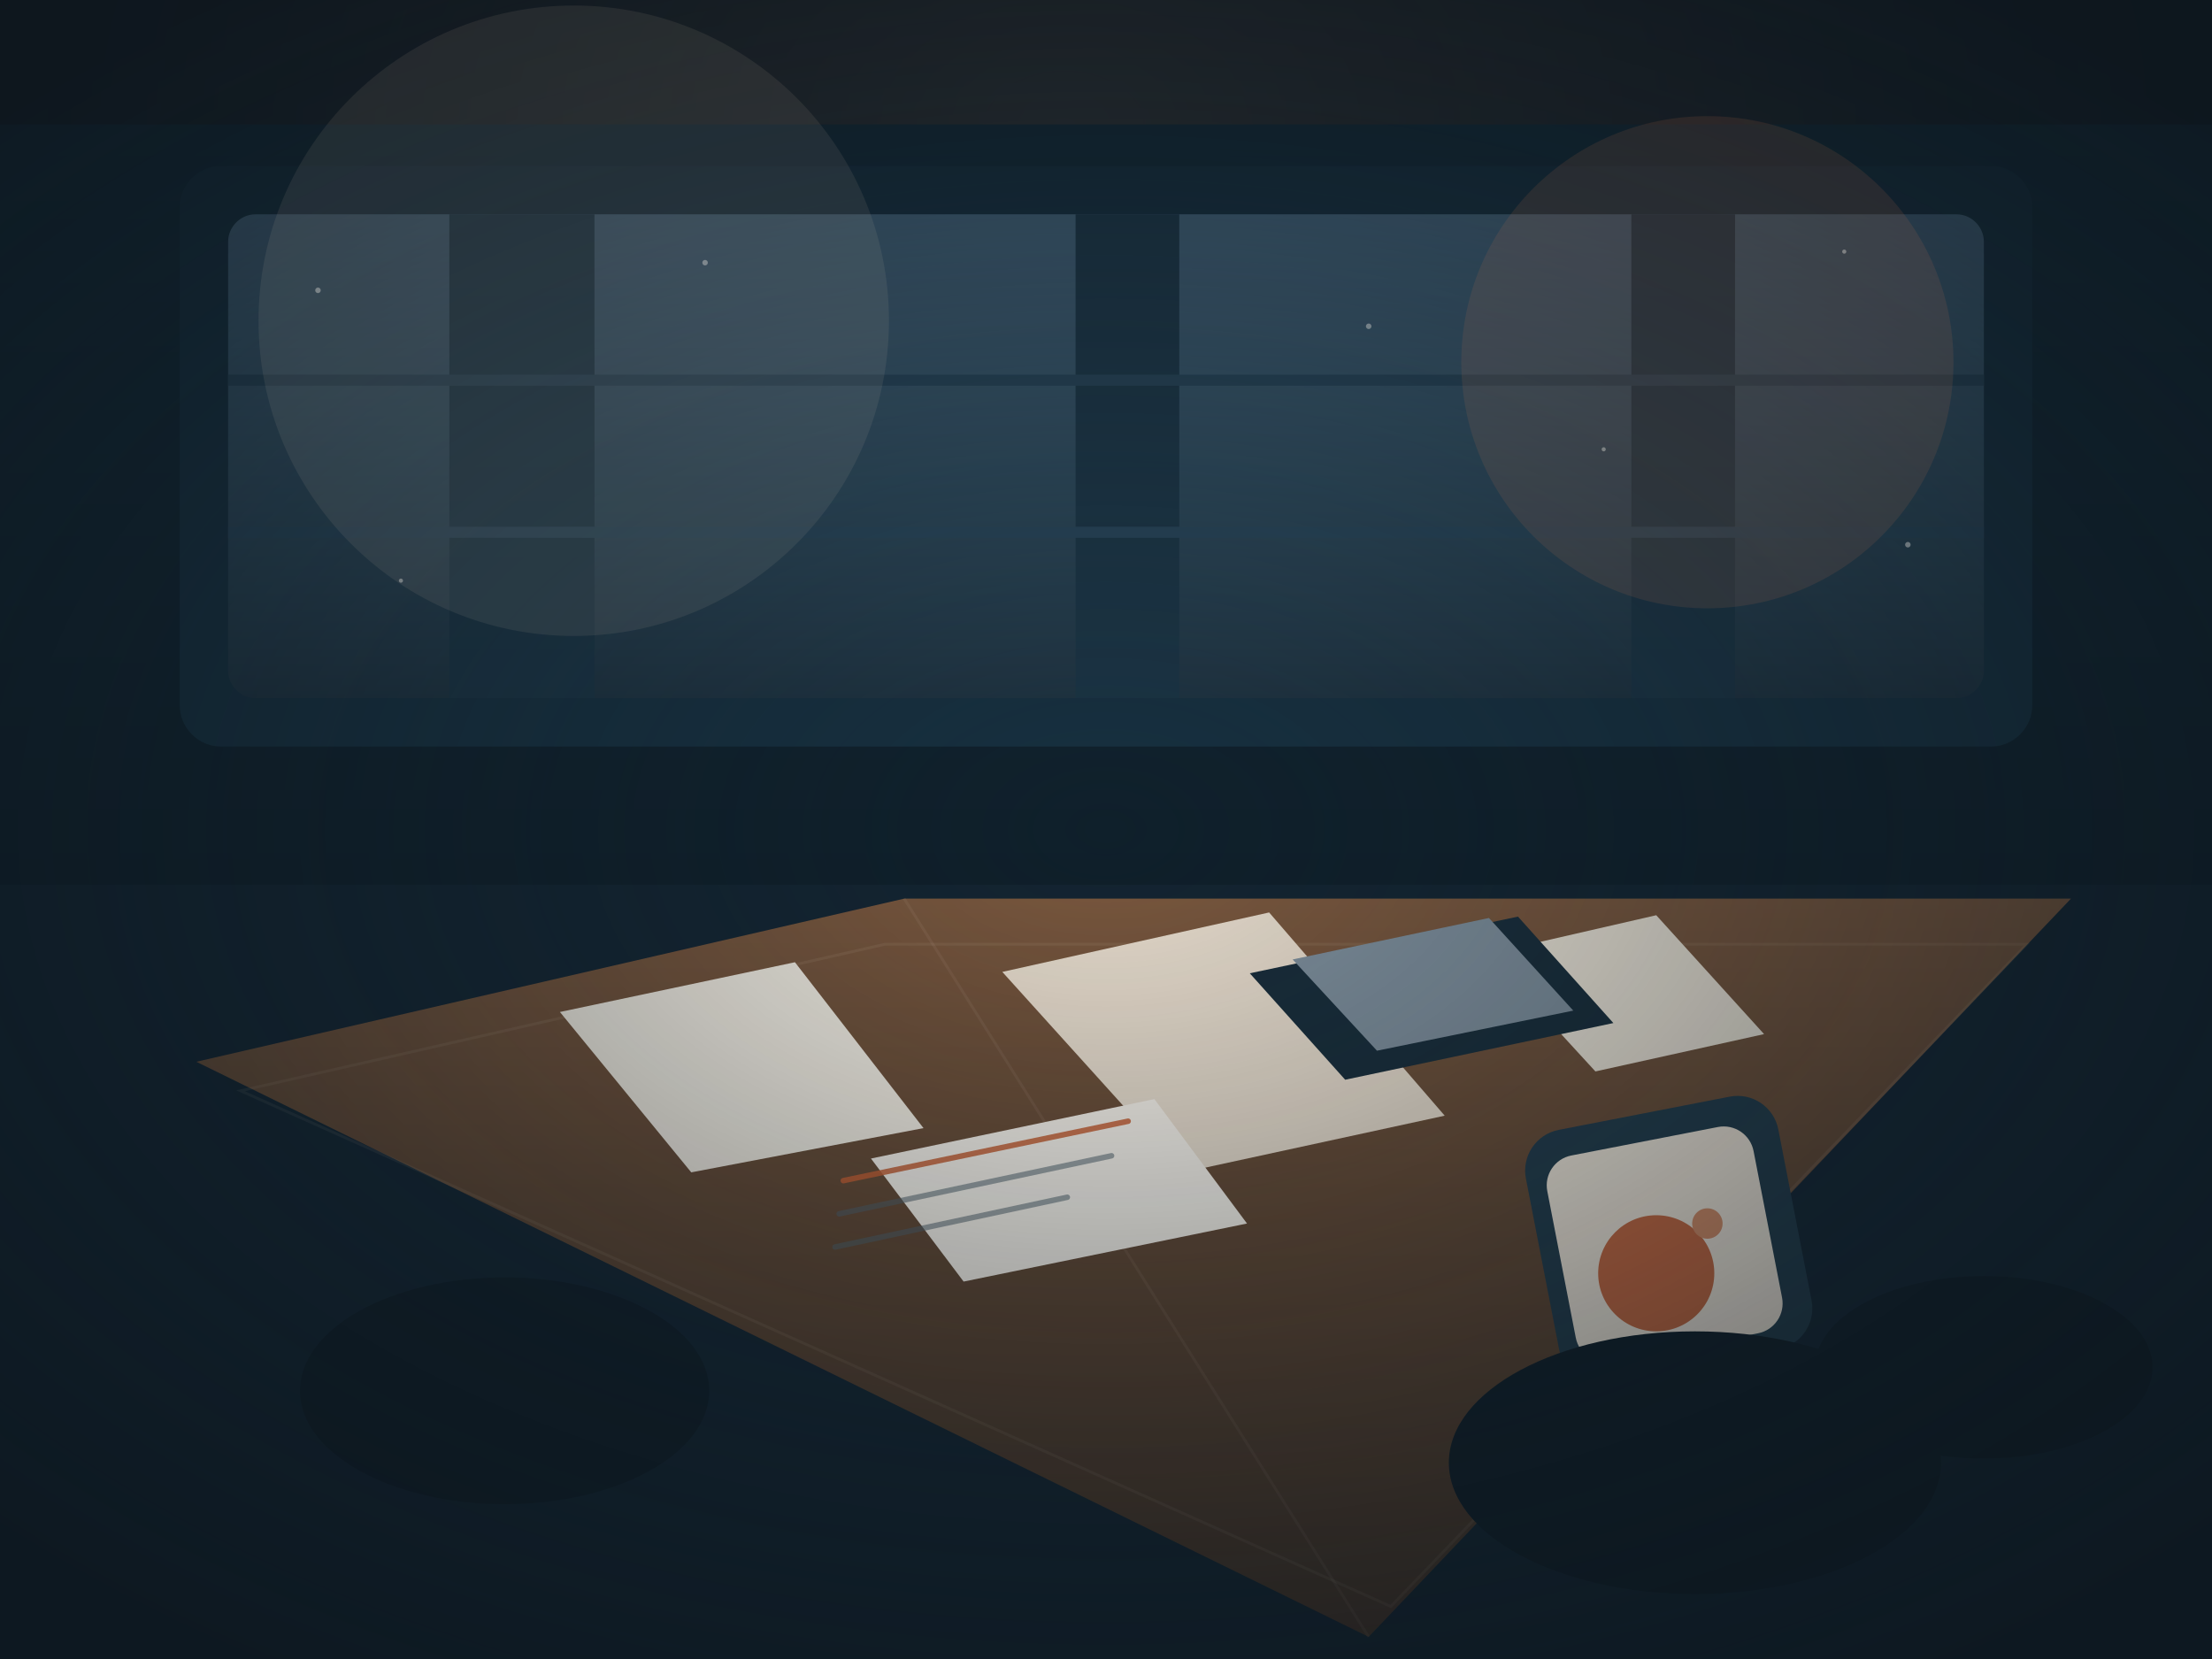
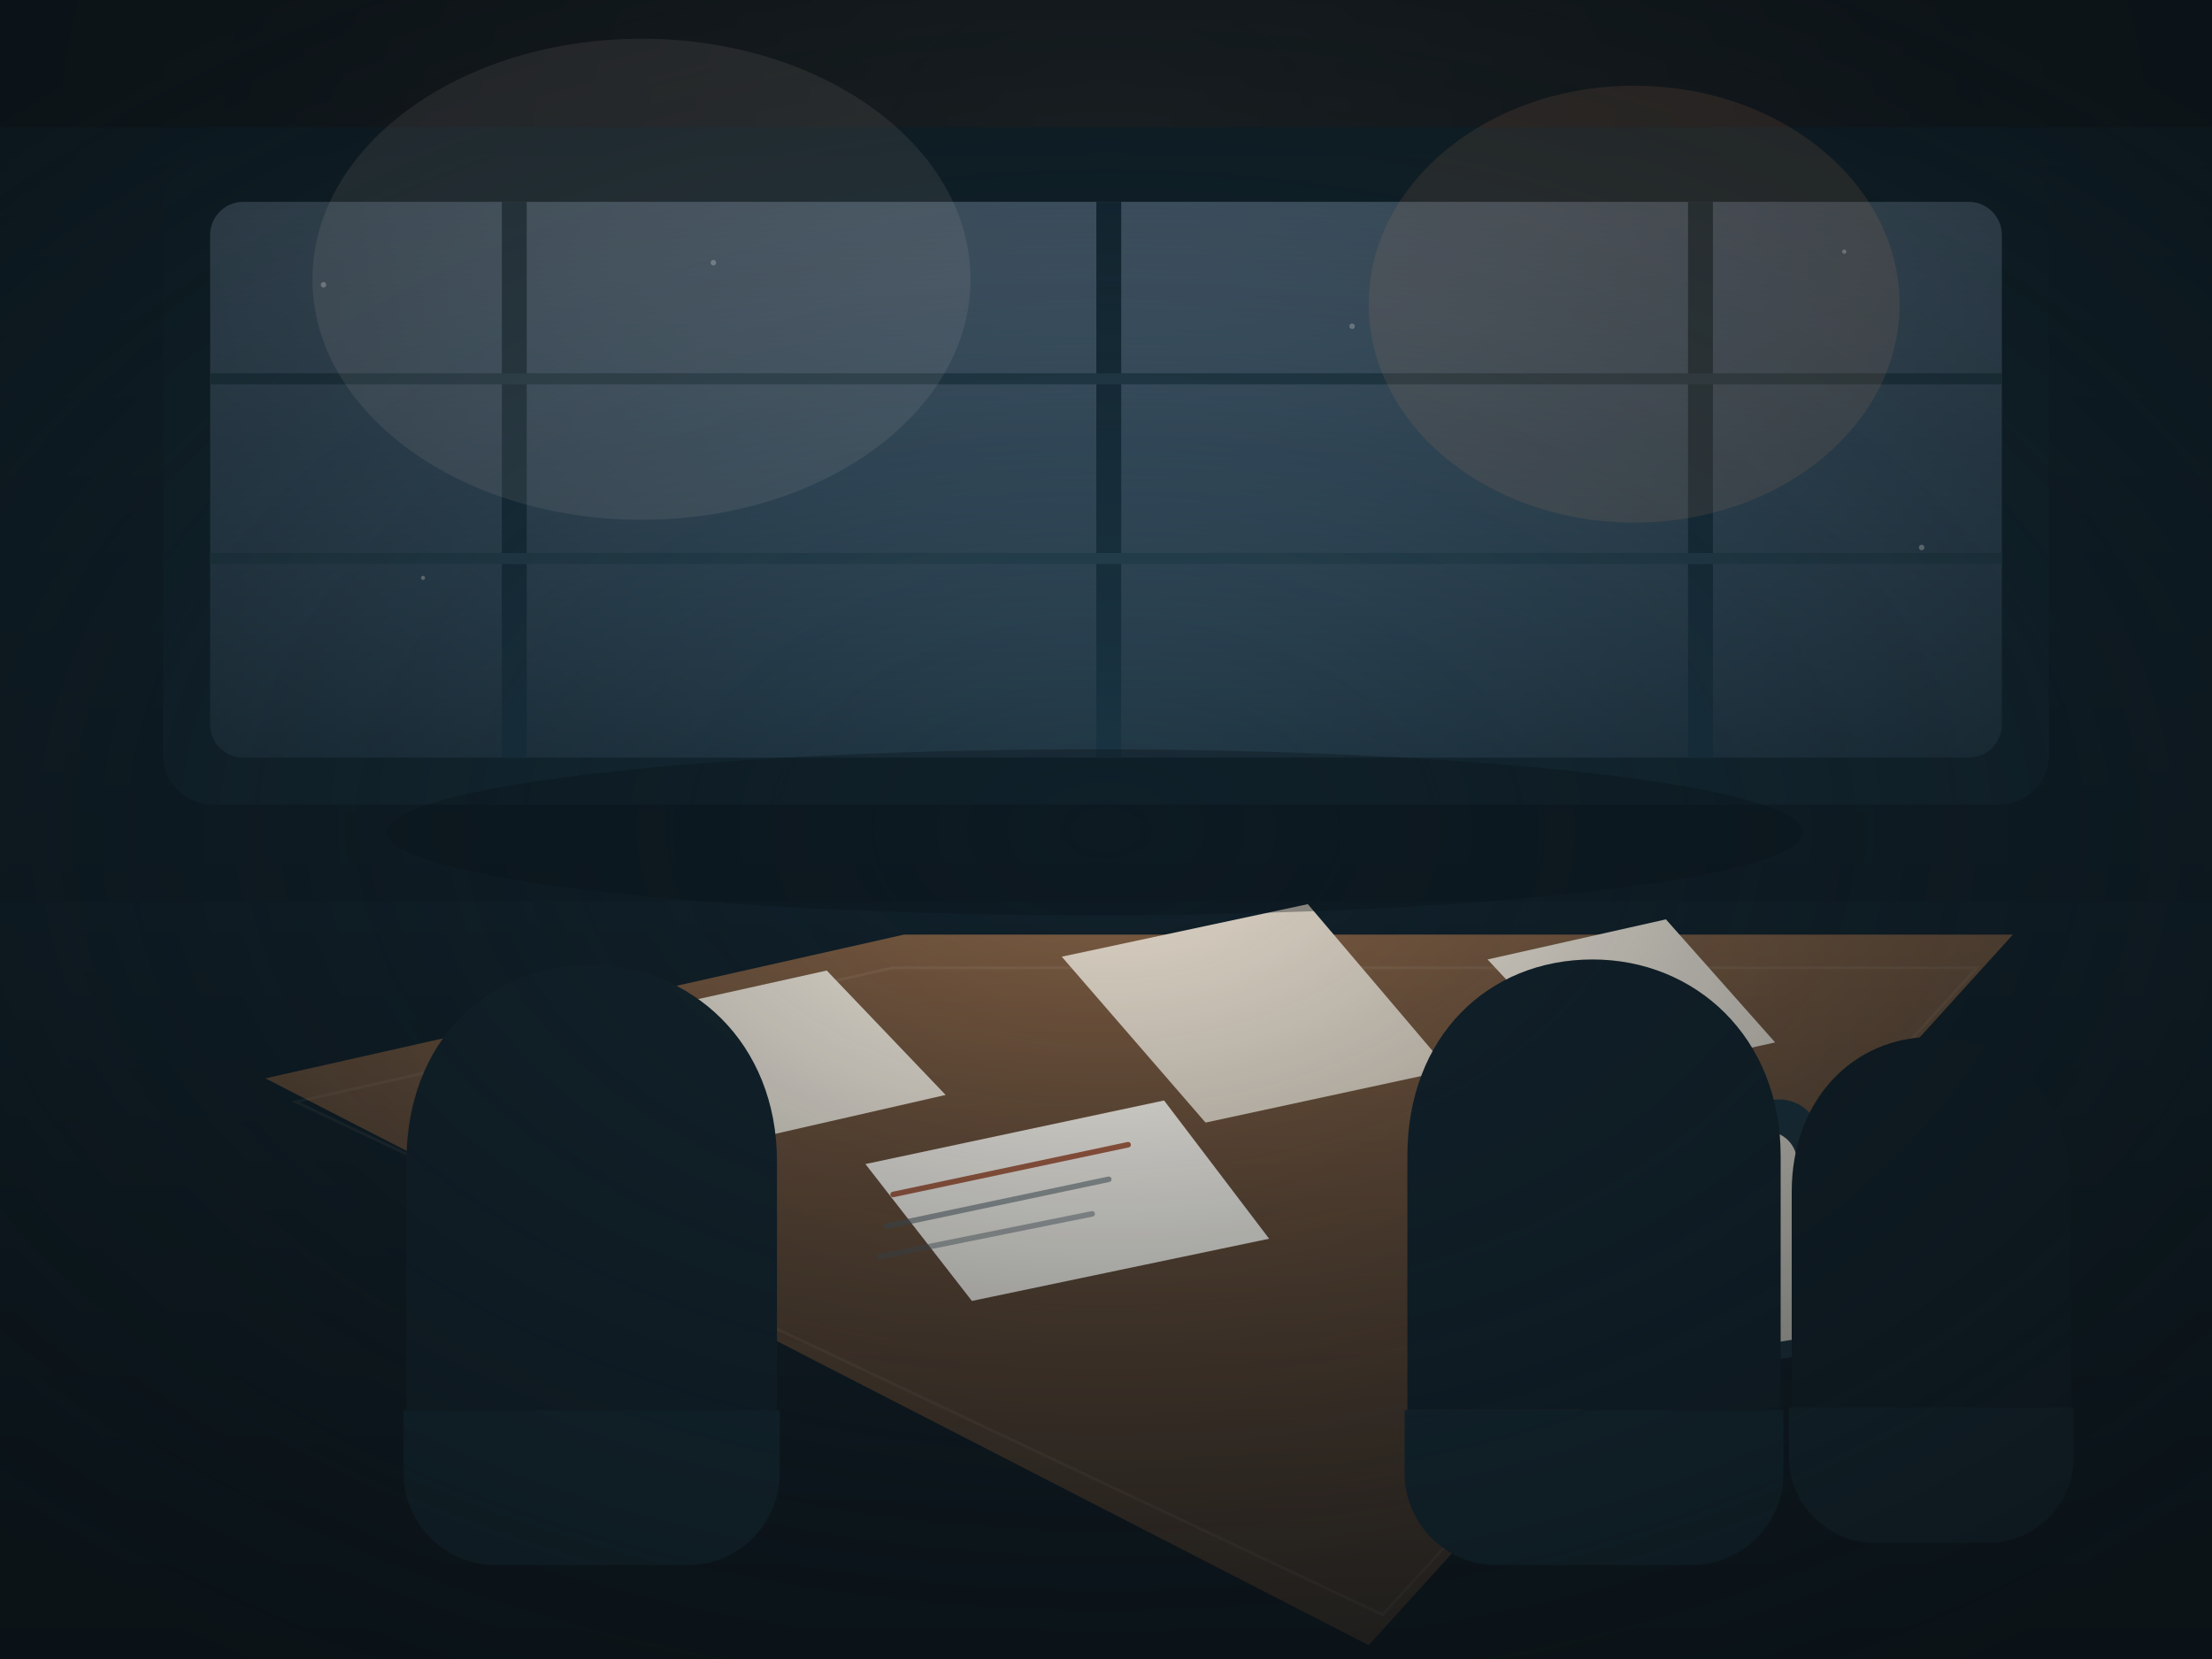
<svg xmlns="http://www.w3.org/2000/svg" width="1600" height="1200" viewBox="0 0 1600 1200" fill="none">
-   <rect width="1600" height="1200" fill="#101E28" />
-   <rect width="1600" height="1200" fill="url(#roomGlow)" />
-   <rect y="90" width="1600" height="550" fill="url(#wall)" />
-   <rect y="640" width="1600" height="560" fill="#132431" />
-   <rect x="130" y="120" width="1340" height="420" rx="30" fill="#173040" />
-   <rect x="165" y="155" width="1270" height="350" rx="20" fill="url(#windowSky)" />
-   <path d="M325 505H430V155H325V505Z" fill="#1B3545" fill-opacity="0.9" />
-   <path d="M778 505H853V155H778V505Z" fill="#1B3545" fill-opacity="0.9" />
-   <path d="M1180 505H1255V155H1180V505Z" fill="#1B3545" fill-opacity="0.9" />
-   <path d="M165 275H1435" stroke="#29465A" stroke-width="8" />
-   <path d="M165 385H1435" stroke="#29465A" stroke-width="8" />
-   <path d="M142 768L654 650H1498L990 1184L142 768Z" fill="url(#tableTop)" />
-   <path d="M174 789L640 683H1466L1006 1162L174 789Z" stroke="#F0E2D2" stroke-opacity="0.08" stroke-width="2" />
-   <path d="M654 650L990 1184" stroke="#E9D1BB" stroke-opacity="0.08" stroke-width="2" />
-   <path d="M405 732L575 696L668 816L500 848L405 732Z" fill="#F3EDE2" />
-   <path d="M725 703L918 660L1045 807L856 848L725 703Z" fill="#E9DDCD" />
-   <path d="M1076 690L1198 662L1276 748L1154 775L1076 690Z" fill="#ECE4D6" />
-   <path d="M630 838L835 795L902 885L697 927L630 838Z" fill="#F7F2EA" />
-   <path d="M610 854L816 811" stroke="#C55E32" stroke-width="4" stroke-linecap="round" stroke-opacity="0.85" />
-   <path d="M607 878L804 836" stroke="#50606A" stroke-width="4" stroke-linecap="round" stroke-opacity="0.55" />
-   <path d="M604 902L772 866" stroke="#50606A" stroke-width="4" stroke-linecap="round" stroke-opacity="0.55" />
-   <path d="M904 704L1098 663L1167 740L973 781L904 704Z" fill="#182C39" />
-   <path d="M935 694L1077 664L1138 731L996 760L935 694Z" fill="#7E8E9B" />
-   <rect x="1098" y="823" width="186" height="186" rx="30" transform="rotate(-11 1098 823)" fill="#213A49" />
-   <rect x="1115" y="840" width="152" height="152" rx="22" transform="rotate(-11 1115 840)" fill="#F2E8DA" />
-   <circle cx="1198" cy="921" r="42" fill="#C55E32" fill-opacity="0.92" />
-   <circle cx="1235" cy="885" r="11" fill="#D68D66" />
-   <ellipse cx="365" cy="1006" rx="148" ry="82" fill="#0F1D27" />
-   <ellipse cx="1226" cy="1058" rx="178" ry="95" fill="#0F1D27" />
-   <ellipse cx="1435" cy="989" rx="122" ry="66" fill="#0F1D27" />
-   <path d="M0 0H1600V1200H0V0Z" fill="url(#vignette)" fill-opacity="0.72" />
-   <circle cx="1235" cy="262" r="178" fill="#D17950" fill-opacity="0.12" />
-   <circle cx="415" cy="232" r="228" fill="#F3D7C1" fill-opacity="0.08" />
-   <g opacity="0.36">
-     <circle cx="230" cy="210" r="2" fill="#F4EFE6" />
-     <circle cx="290" cy="420" r="1.5" fill="#F4EFE6" />
-     <circle cx="510" cy="190" r="2" fill="#F4EFE6" />
-     <circle cx="990" cy="236" r="2" fill="#F4EFE6" />
+   <rect width="1600" height="1200" fill="#0E171D" />
+   <rect width="1600" height="1200" fill="url(#roomWash)" />
+   <rect y="92" width="1600" height="560" fill="url(#wallFade)" />
+   <rect x="118" y="112" width="1364" height="470" rx="36" fill="#132833" />
+   <rect x="152" y="146" width="1296" height="402" rx="24" fill="url(#windowGlow)" />
+   <path d="M372 548V146" stroke="#1A3544" stroke-width="18" />
+   <path d="M802 548V146" stroke="#1A3544" stroke-width="18" />
+   <path d="M1230 548V146" stroke="#1A3544" stroke-width="18" />
+   <path d="M152 274H1448" stroke="#294756" stroke-width="8" />
+   <path d="M152 404H1448" stroke="#294756" stroke-width="8" />
+   <path d="M0 652H1600V1200H0V652Z" fill="url(#floorFade)" />
+   <path d="M192 780L654 676H1456L990 1190L192 780Z" fill="url(#tableTop)" />
+   <path d="M214 797L646 700H1430L1000 1168L214 797Z" stroke="#F5E7D7" stroke-opacity="0.08" stroke-width="2" />
+   <path d="M472 730L598 702L684 792L557 821L472 730Z" fill="#EEE6D9" />
+   <path d="M768 692L946 654L1048 774L872 812L768 692Z" fill="#E5DACB" />
+   <path d="M1076 694L1205 665L1284 754L1158 782L1076 694Z" fill="#EFE7DA" />
+   <path d="M626 842L842 796L918 896L703 941L626 842Z" fill="#F8F3EB" />
+   <path d="M646 864L816 828" stroke="#A65E42" stroke-width="4" stroke-linecap="round" />
+   <path d="M641 887L802 853" stroke="#4B5860" stroke-width="4" stroke-linecap="round" stroke-opacity="0.55" />
+   <path d="M636 909L790 878" stroke="#4B5860" stroke-width="4" stroke-linecap="round" stroke-opacity="0.45" />
+   <rect x="1128" y="820" width="186" height="186" rx="30" transform="rotate(-9 1128 820)" fill="#1B3340" />
+   <rect x="1146" y="839" width="152" height="152" rx="22" transform="rotate(-9 1146 839)" fill="#F3EBDD" />
+   <circle cx="1224" cy="918" r="42" fill="#A65E42" />
+   <circle cx="1262" cy="882" r="11" fill="#CC8F70" />
+   <path d="M294 840C294 754 352 698 426 698C500 698 562 754 562 840V1020H294V840Z" fill="#12222C" />
+   <path d="M292 1020H564V1066C564 1102 534 1132 498 1132H358C322 1132 292 1102 292 1066V1020Z" fill="#152A35" />
+   <path d="M1018 836C1018 750 1076 694 1152 694C1226 694 1288 750 1288 836V1020H1018V836Z" fill="#11212B" />
+   <path d="M1016 1020H1290V1066C1290 1102 1260 1132 1224 1132H1082C1046 1132 1016 1102 1016 1066V1020Z" fill="#152A35" />
+   <path d="M1296 862C1296 796 1340 750 1398 750C1456 750 1498 796 1498 862V1018H1296V862Z" fill="#101E27" />
+   <path d="M1294 1018H1500V1054C1500 1088 1472 1116 1438 1116H1356C1322 1116 1294 1088 1294 1054V1018Z" fill="#162933" />
+   <path d="M0 0H1600V1200H0V0Z" fill="url(#vignette)" fill-opacity="0.78" />
+   <ellipse cx="1182" cy="220" rx="192" ry="158" fill="#C98563" fill-opacity="0.12" />
+   <ellipse cx="464" cy="202" rx="238" ry="174" fill="#FFEADB" fill-opacity="0.08" />
+   <ellipse cx="792" cy="602" rx="512" ry="60" fill="#0A1217" fill-opacity="0.35" />
+   <g opacity="0.26">
+     <circle cx="234" cy="206" r="2" fill="#F4EFE6" />
+     <circle cx="306" cy="418" r="1.5" fill="#F4EFE6" />
+     <circle cx="516" cy="190" r="2" fill="#F4EFE6" />
+     <circle cx="978" cy="236" r="2" fill="#F4EFE6" />
    <circle cx="1334" cy="182" r="1.5" fill="#F4EFE6" />
-     <circle cx="1380" cy="394" r="2" fill="#F4EFE6" />
-     <circle cx="1160" cy="325" r="1.5" fill="#F4EFE6" />
+     <circle cx="1390" cy="396" r="2" fill="#F4EFE6" />
  </g>
  <defs>
-     <linearGradient id="wall" x1="800" y1="90" x2="800" y2="640" gradientUnits="userSpaceOnUse">
-       <stop stop-color="#142B39" />
-       <stop offset="1" stop-color="#0F1F2A" />
+     <linearGradient id="wallFade" x1="800" y1="92" x2="800" y2="652" gradientUnits="userSpaceOnUse">
+       <stop stop-color="#122733" />
+       <stop offset="1" stop-color="#0F1D26" />
    </linearGradient>
-     <linearGradient id="windowSky" x1="800" y1="155" x2="800" y2="505" gradientUnits="userSpaceOnUse">
-       <stop stop-color="#4A6A82" />
-       <stop offset="0.55" stop-color="#2F4B5D" />
-       <stop offset="1" stop-color="#1F3341" />
+     <linearGradient id="windowGlow" x1="800" y1="146" x2="800" y2="548" gradientUnits="userSpaceOnUse">
+       <stop stop-color="#69839A" />
+       <stop offset="0.44" stop-color="#405B6F" />
+       <stop offset="1" stop-color="#223947" />
    </linearGradient>
-     <linearGradient id="tableTop" x1="820" y1="650" x2="820" y2="1184" gradientUnits="userSpaceOnUse">
-       <stop stop-color="#7A573D" />
-       <stop offset="0.4" stop-color="#634833" />
-       <stop offset="1" stop-color="#493628" />
+     <linearGradient id="floorFade" x1="800" y1="652" x2="800" y2="1200" gradientUnits="userSpaceOnUse">
+       <stop stop-color="#10202A" />
+       <stop offset="1" stop-color="#0C141A" />
    </linearGradient>
-     <radialGradient id="roomGlow" cx="0" cy="0" r="1" gradientUnits="userSpaceOnUse" gradientTransform="translate(770 88) rotate(90) scale(740 1080)">
-       <stop stop-color="#E0A882" stop-opacity="0.16" />
-       <stop offset="0.42" stop-color="#D17950" stop-opacity="0.09" />
-       <stop offset="1" stop-color="#101E28" stop-opacity="0" />
+     <linearGradient id="tableTop" x1="824" y1="676" x2="824" y2="1190" gradientUnits="userSpaceOnUse">
+       <stop stop-color="#7D5C41" />
+       <stop offset="0.44" stop-color="#614733" />
+       <stop offset="1" stop-color="#453224" />
+     </linearGradient>
+     <radialGradient id="roomWash" cx="0" cy="0" r="1" gradientUnits="userSpaceOnUse" gradientTransform="translate(798 88) rotate(90) scale(780 1200)">
+       <stop stop-color="#E4B08D" stop-opacity="0.12" />
+       <stop offset="0.42" stop-color="#A65E42" stop-opacity="0.08" />
+       <stop offset="1" stop-color="#0E171D" stop-opacity="0" />
    </radialGradient>
-     <radialGradient id="vignette" cx="0" cy="0" r="1" gradientUnits="userSpaceOnUse" gradientTransform="translate(800 600) rotate(90) scale(720 1120)">
-       <stop stop-color="#0E1B24" stop-opacity="0" />
-       <stop offset="1" stop-color="#0B141B" />
+     <radialGradient id="vignette" cx="0" cy="0" r="1" gradientUnits="userSpaceOnUse" gradientTransform="translate(800 600) rotate(90) scale(728 1134)">
+       <stop stop-color="#0C161C" stop-opacity="0" />
+       <stop offset="1" stop-color="#0A1216" />
    </radialGradient>
  </defs>
</svg>
